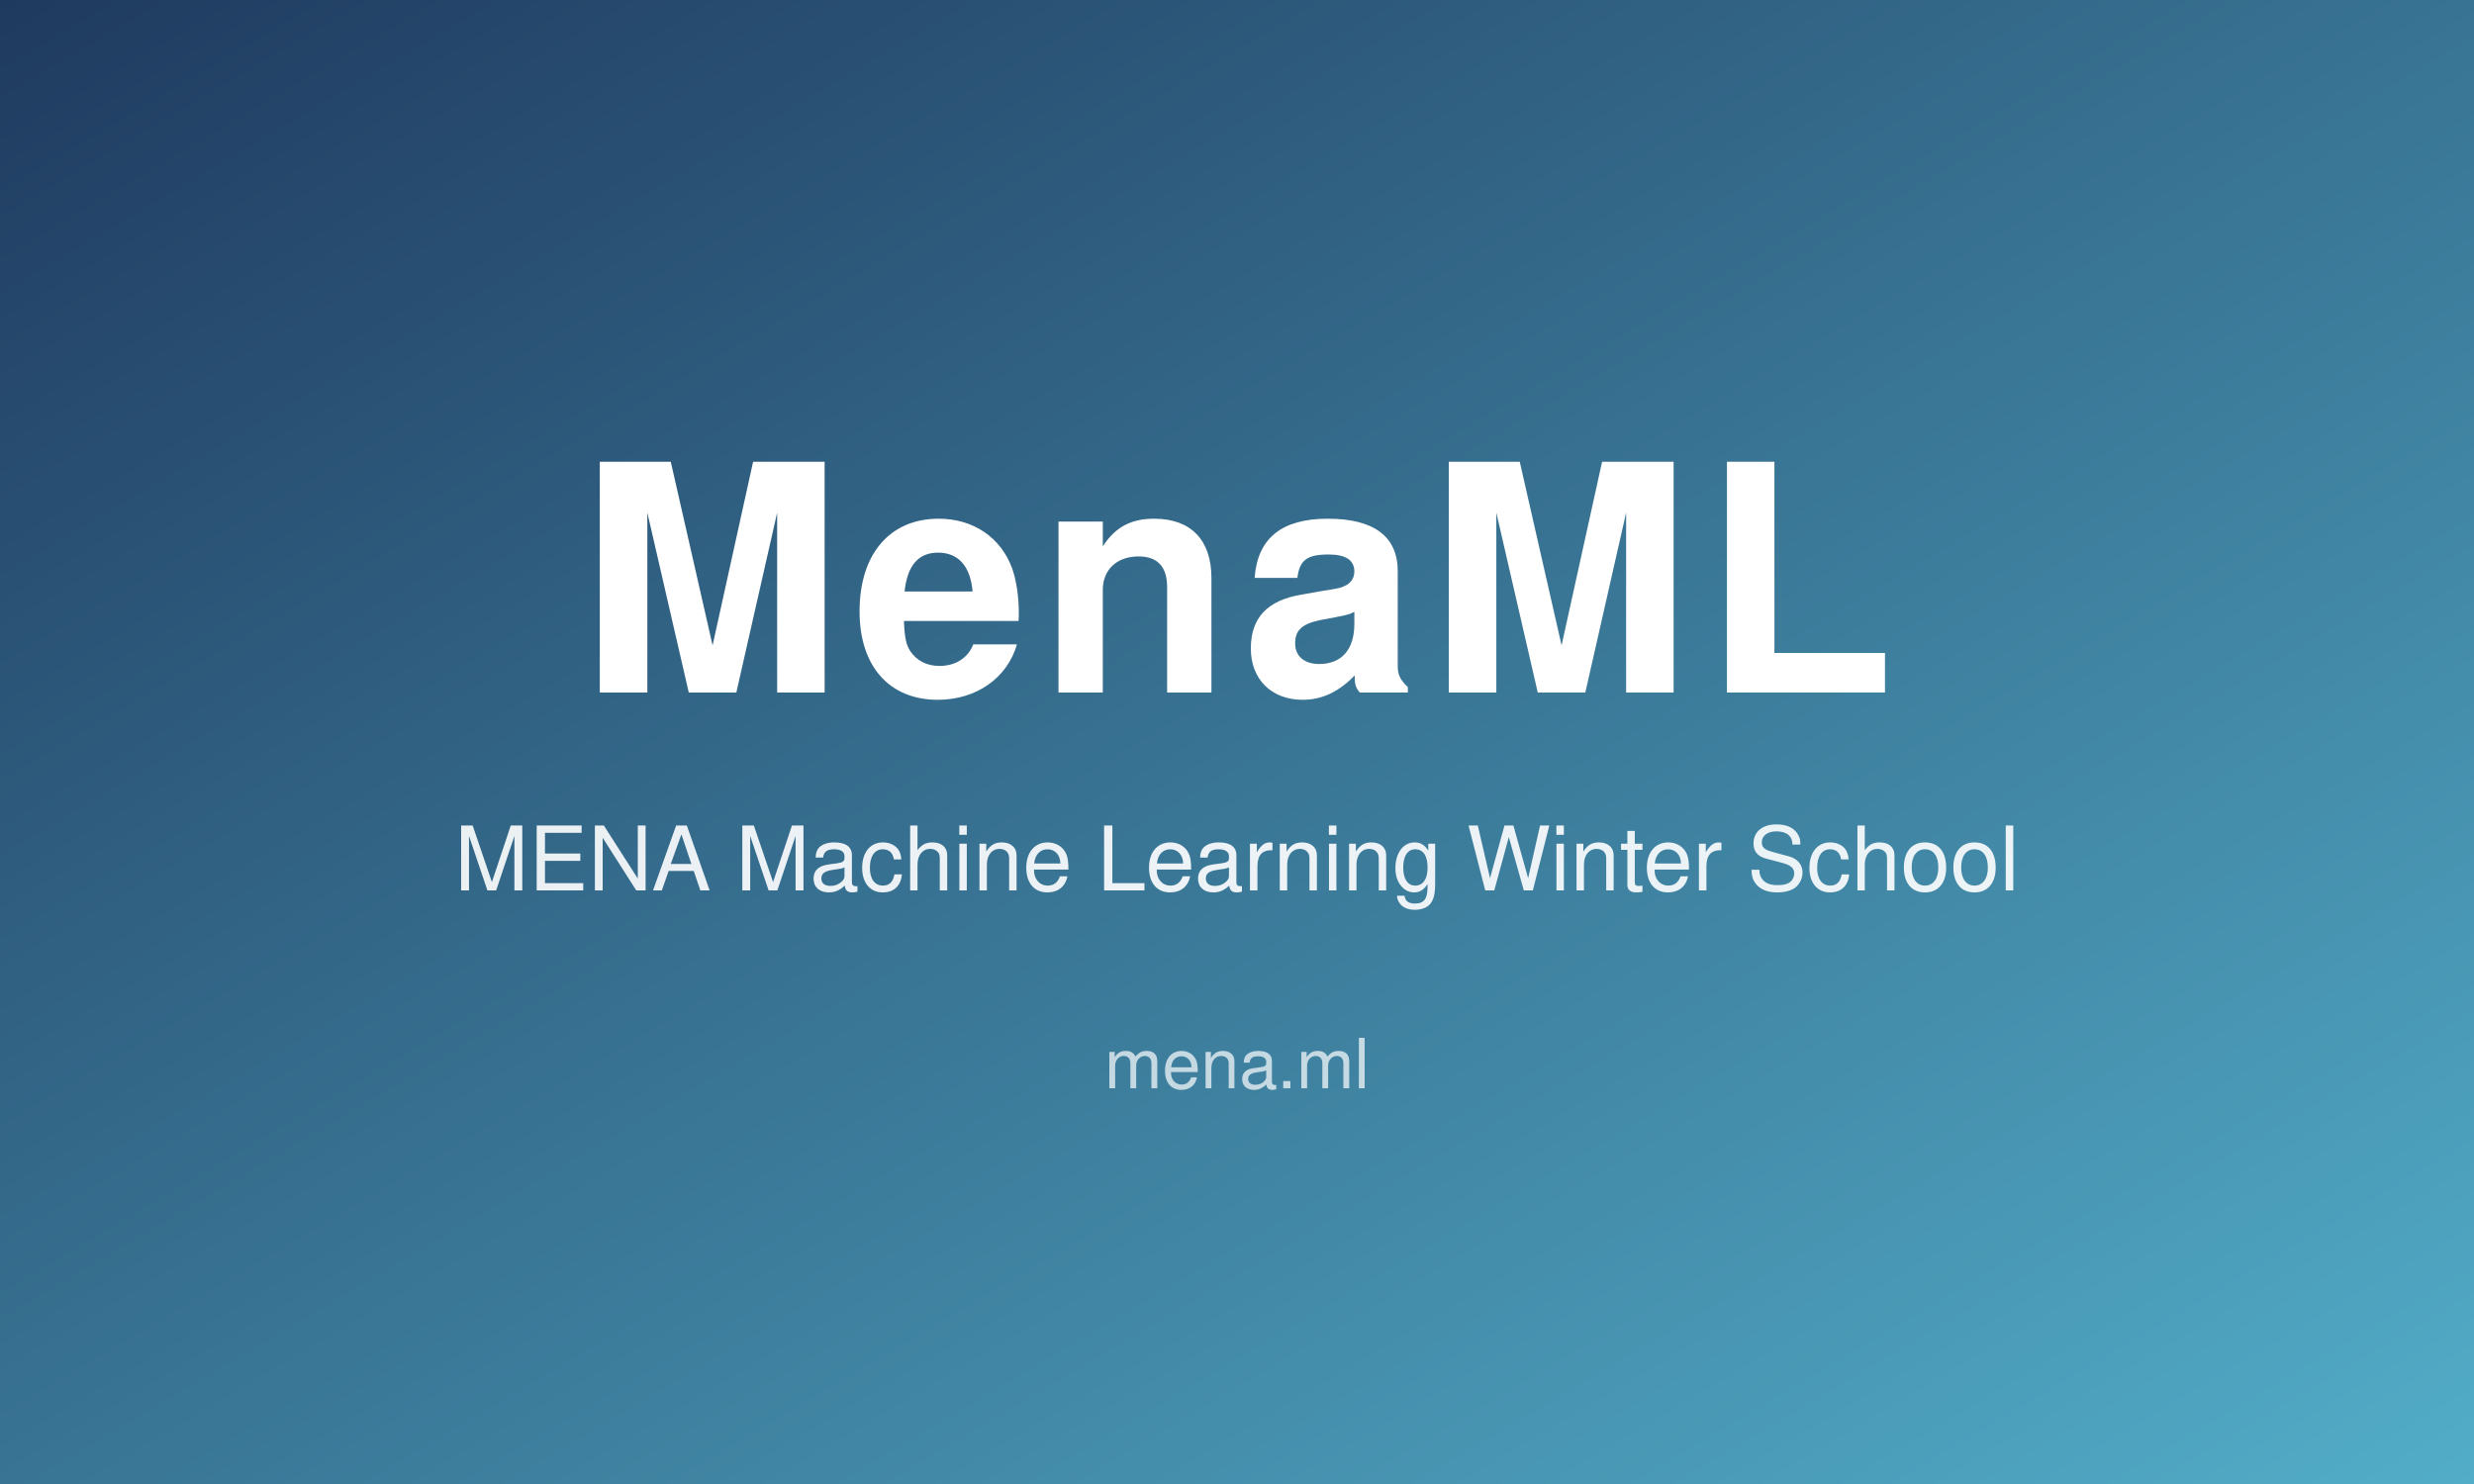
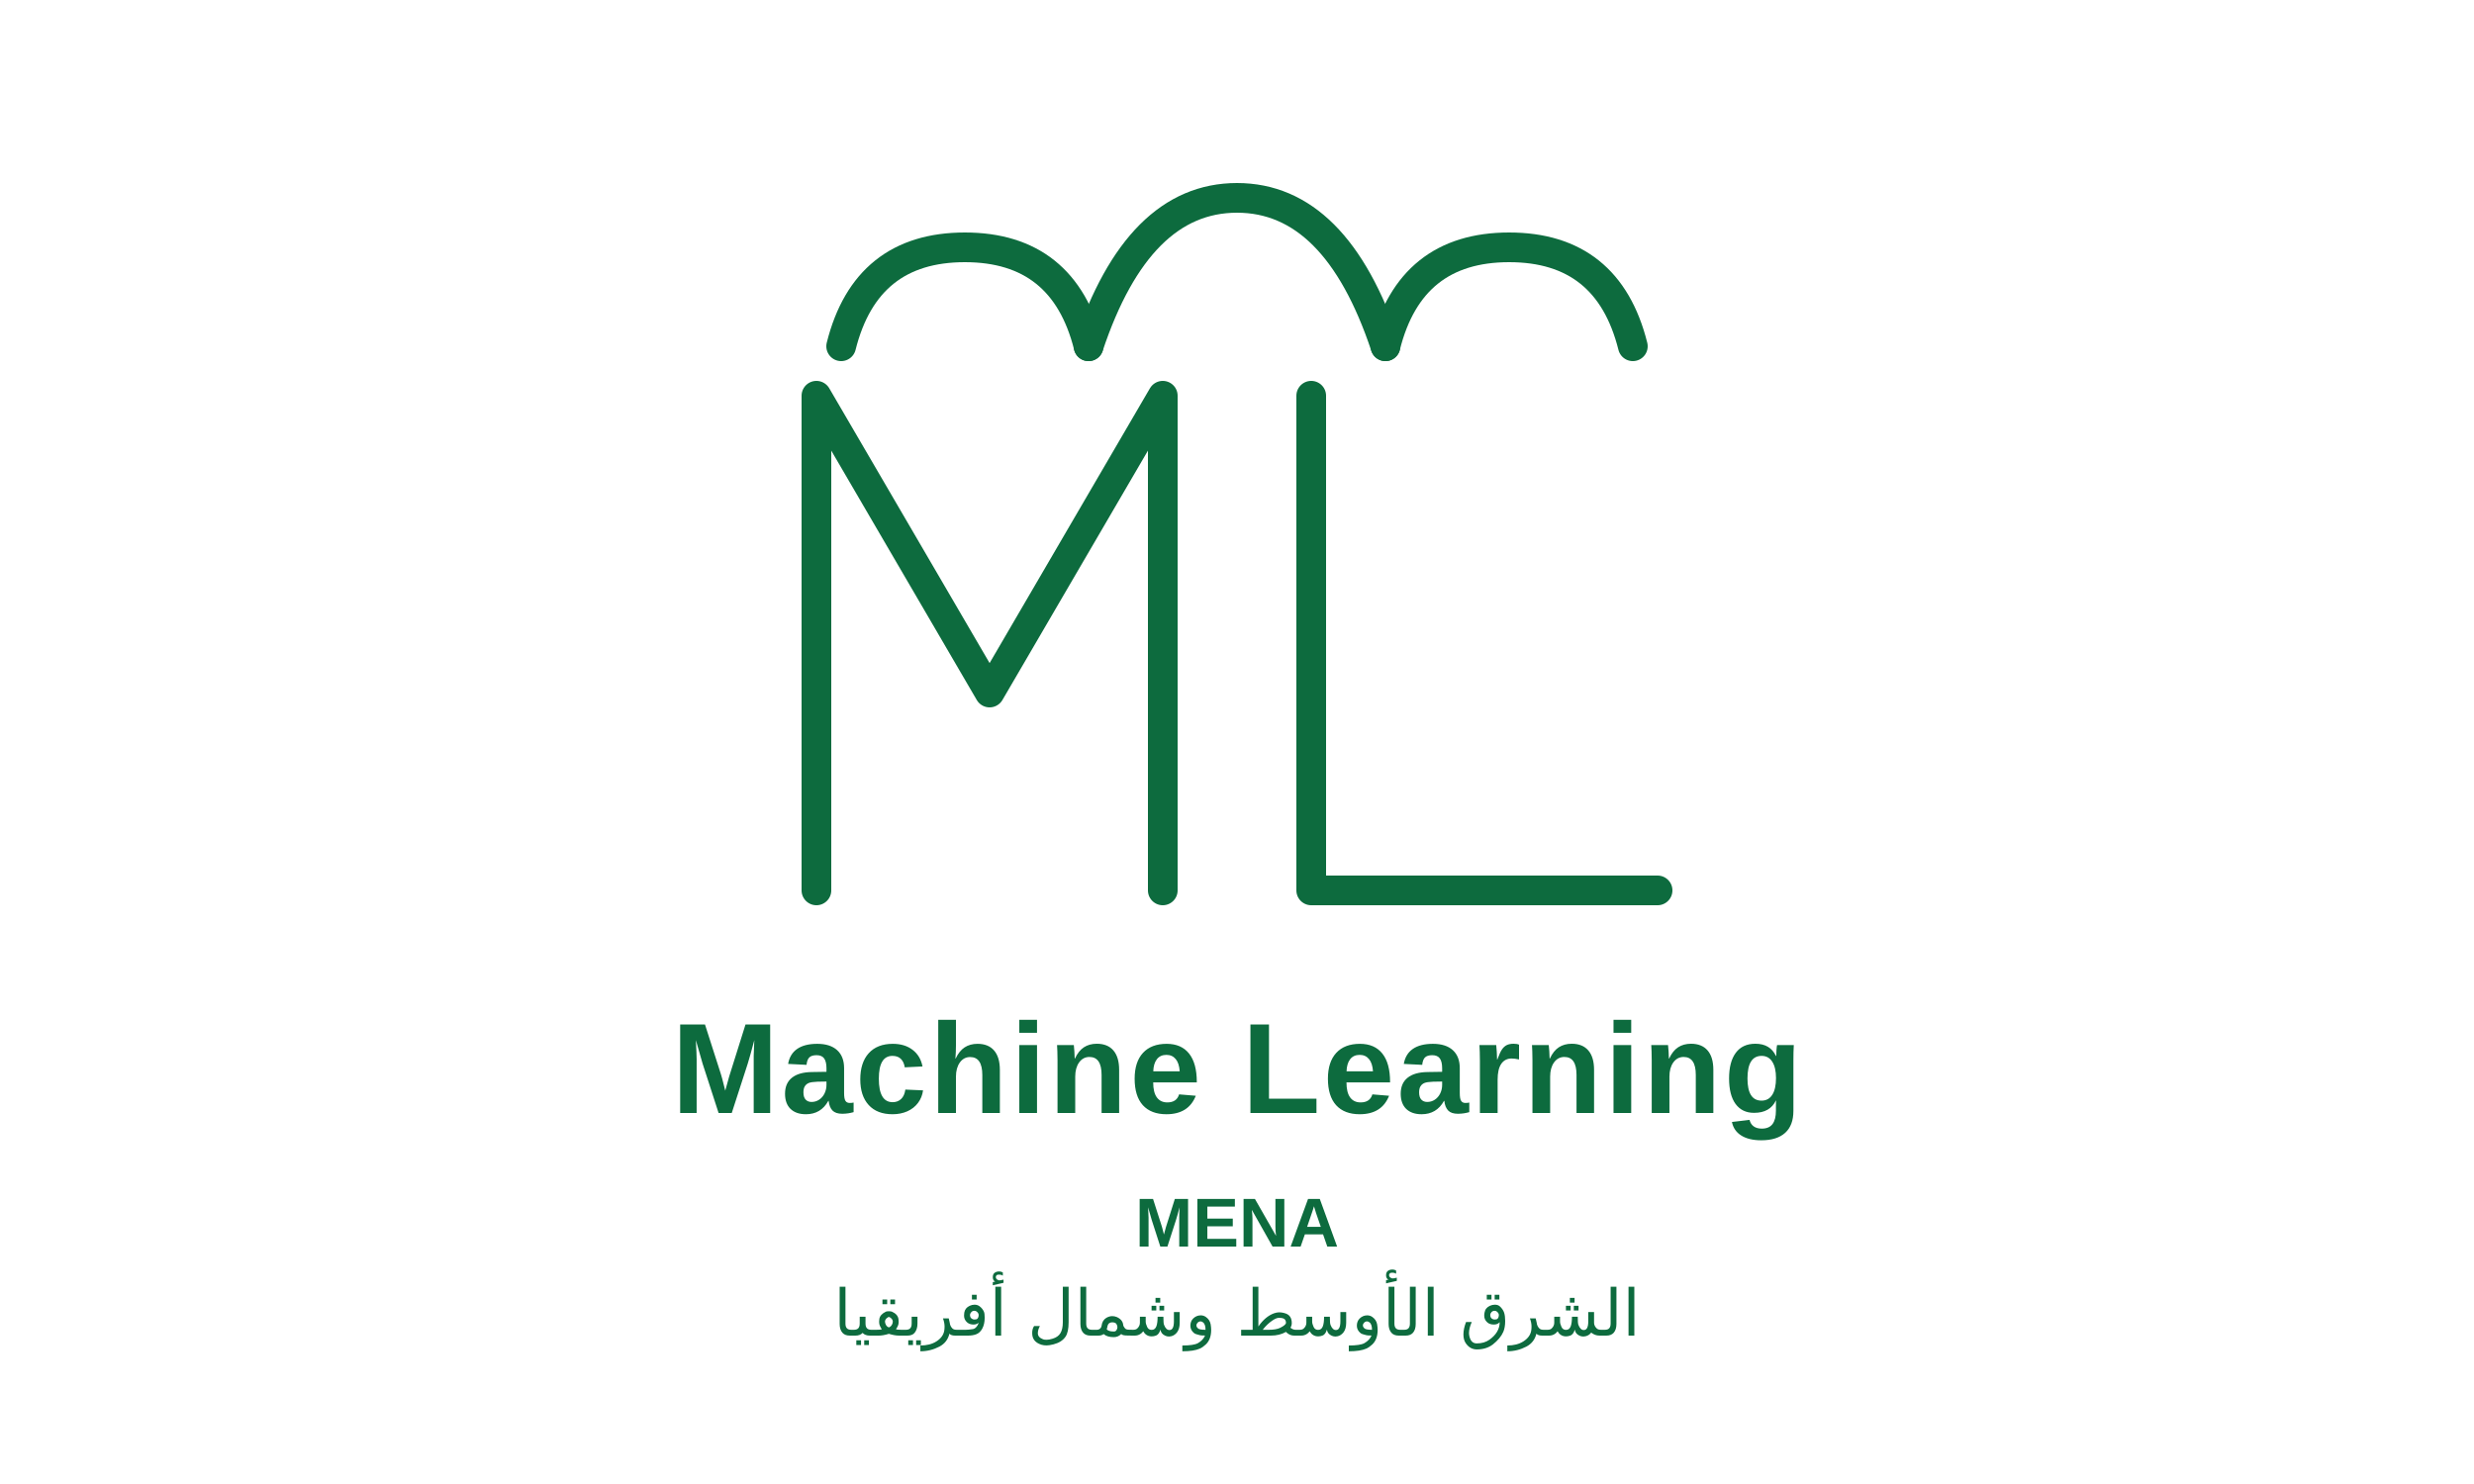
<svg xmlns="http://www.w3.org/2000/svg" viewBox="0 0 500 300" preserveAspectRatio="xMidYMid slice">
-   <defs>
-     <linearGradient id="bg" x1="0" y1="0" x2="1" y2="1">
-       <stop offset="0" stop-color="#1f3a5f" />
-       <stop offset="1" stop-color="#52adc8" />
-     </linearGradient>
-   </defs>
-   <rect width="500" height="300" fill="url(#bg)" />
-   <g fill="#ffffff" font-family="Helvetica, Arial, sans-serif" text-anchor="middle">
-     <text x="250" y="140" font-size="64" font-weight="700" letter-spacing="2">MenaML</text>
-     <text x="250" y="180" font-size="18" opacity="0.9">MENA Machine Learning Winter School</text>
-     <text x="250" y="220" font-size="14" opacity="0.7">mena.ml</text>
+   <rect width="500" height="300" fill="#ffffff" />
+   <g stroke="#0d6b3e" stroke-width="6" stroke-linecap="round" stroke-linejoin="round" fill="none">
+     <path d="M 170 70 Q 175 50, 195 50 Q 215 50, 220 70" />
+     <path d="M 220 70 Q 230 40, 250 40 Q 270 40, 280 70" />
+     <path d="M 280 70 Q 285 50, 305 50 Q 325 50, 330 70" />
+     <path d="M 165 80 L 165 180 M 165 80 L 200 140 L 235 80 L 235 180" />
+     <path d="M 265 80 L 265 180 L 335 180" />
+   </g>
+   <g font-family="Helvetica Neue, Arial, sans-serif" fill="#0d6b3e" text-anchor="middle">
+     <text x="250" y="225" font-size="26" font-weight="800" letter-spacing="0.5">Machine Learning</text>
+     <text x="250" y="252" font-size="14" font-weight="600">MENA</text>
+     <text x="250" y="270" font-size="13" font-weight="400" direction="rtl">الشرق الأوسط وشمال أفريقيا</text>
  </g>
</svg>
